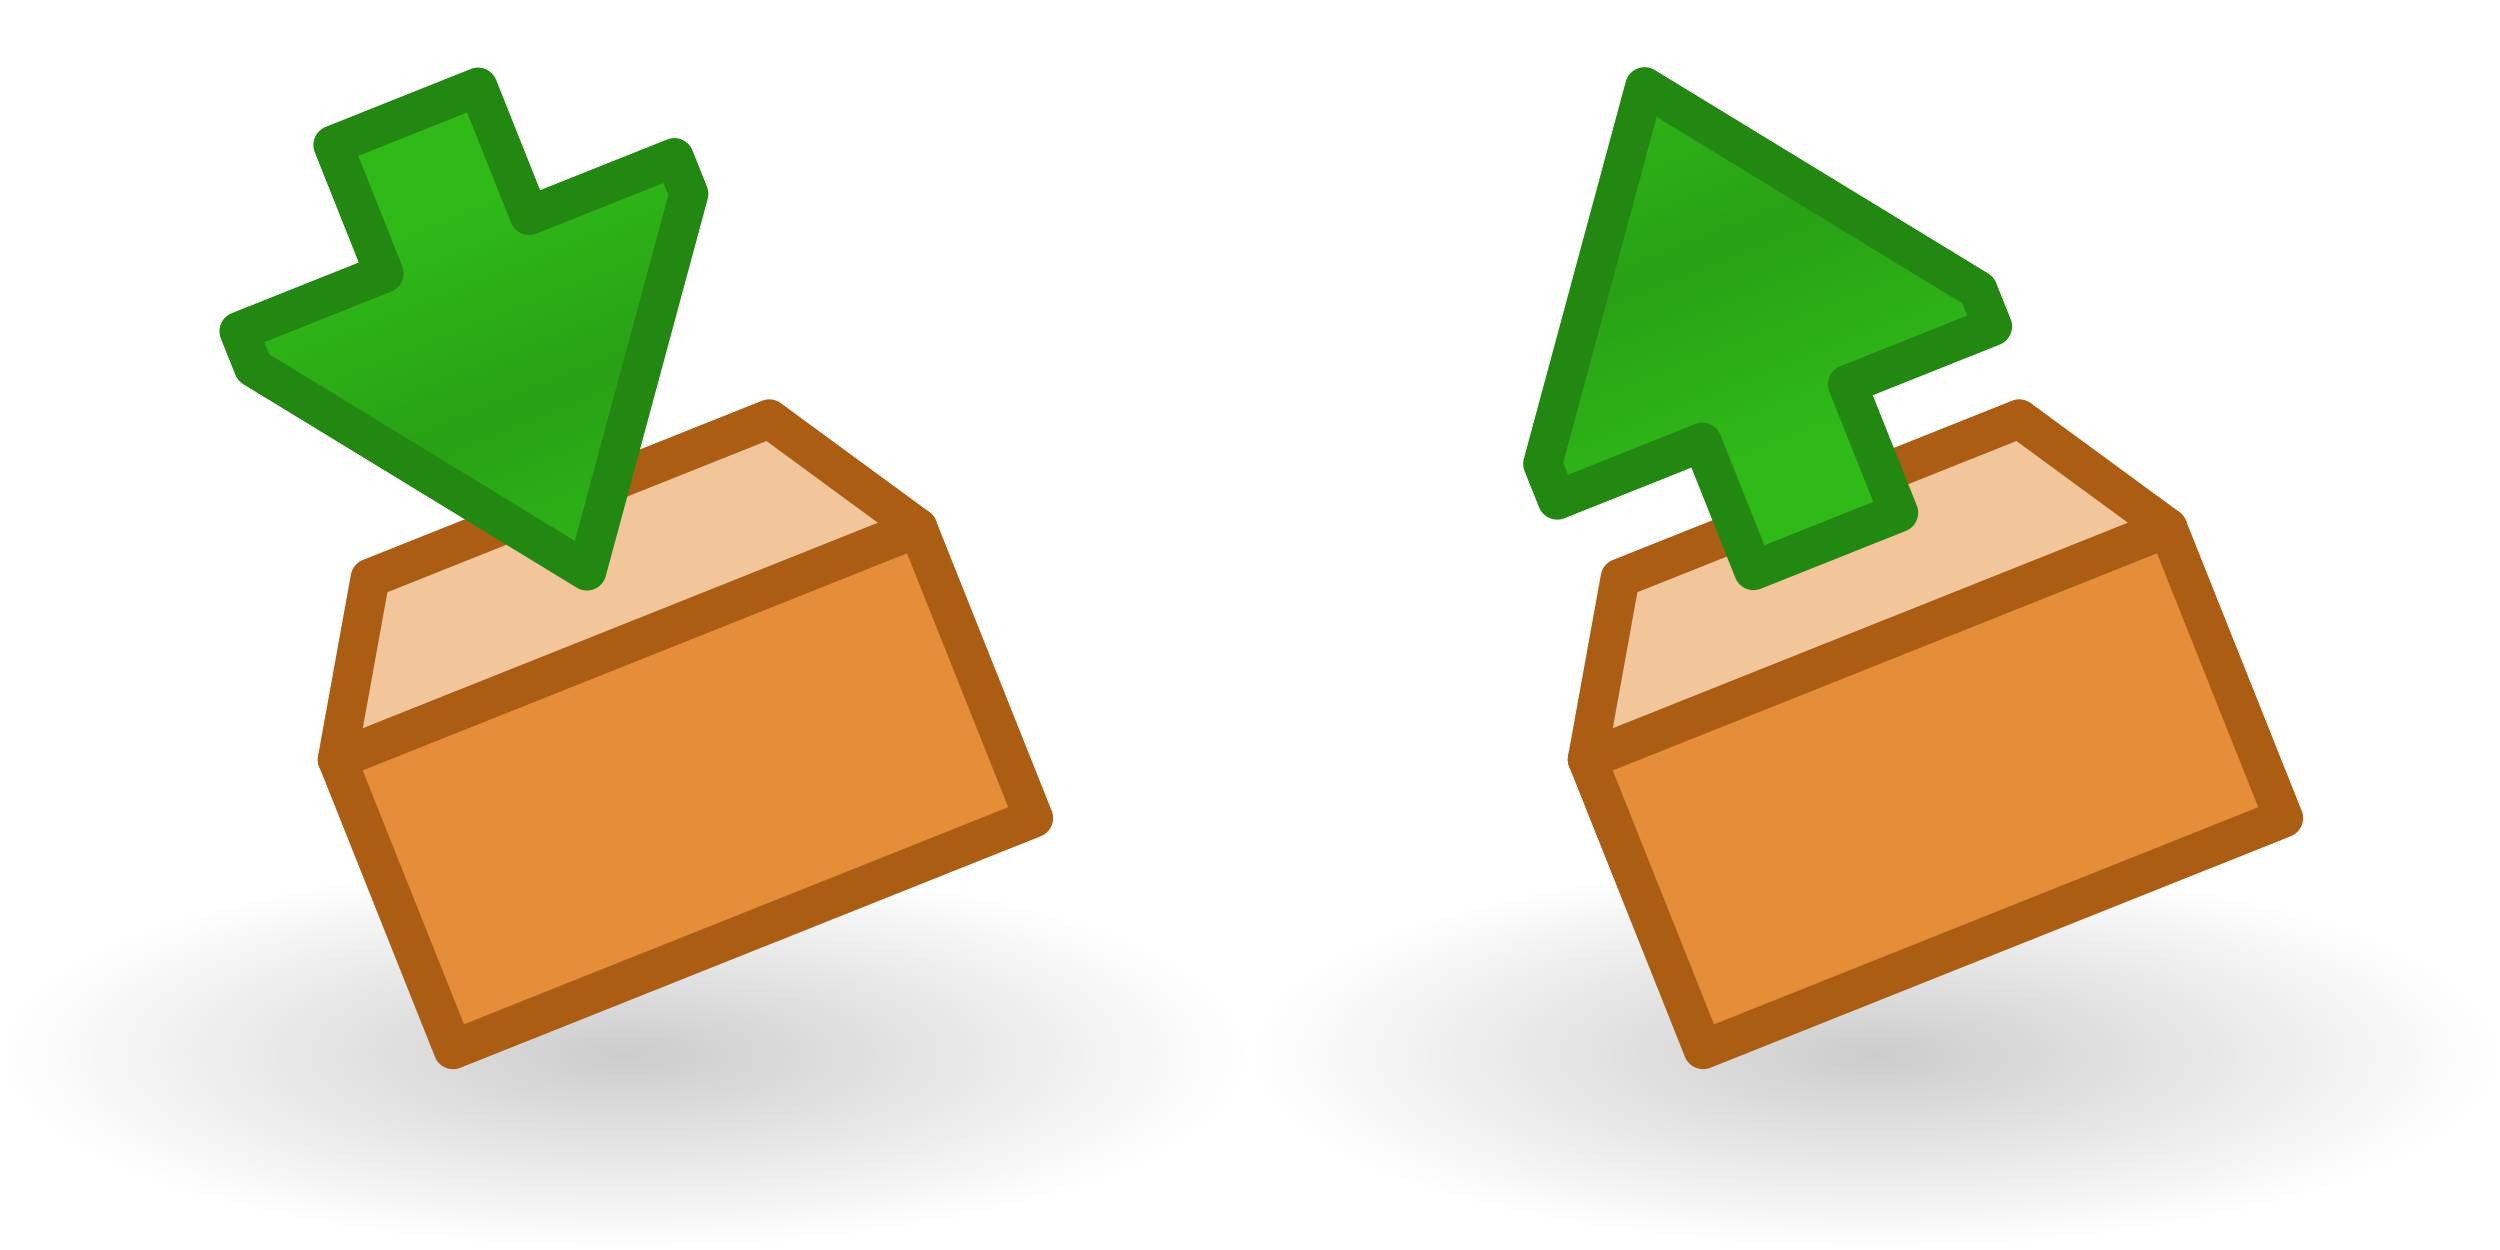
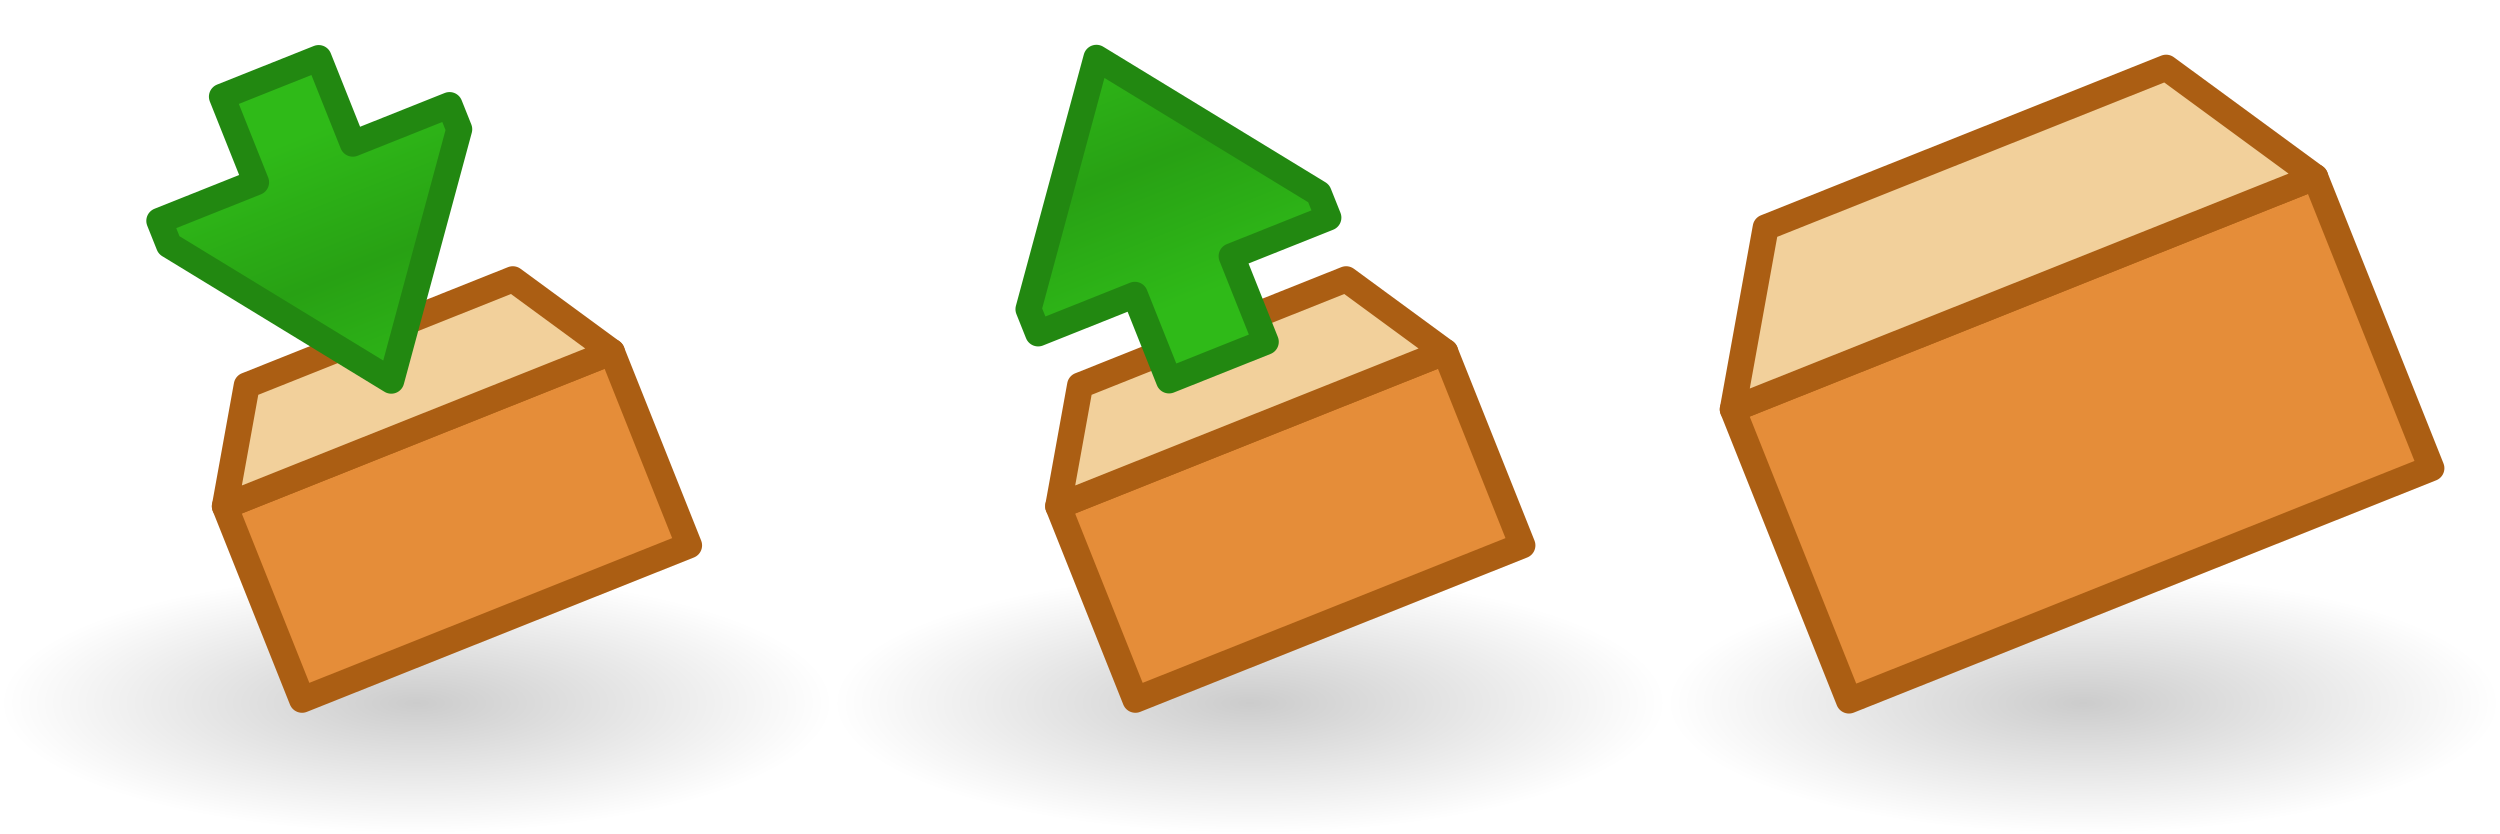
- <svg xmlns="http://www.w3.org/2000/svg" xmlns:xlink="http://www.w3.org/1999/xlink" version="1.1" width="64" height="32" id="svg9290">
+ <svg xmlns="http://www.w3.org/2000/svg" xmlns:xlink="http://www.w3.org/1999/xlink" version="1.1" width="96" height="32" id="svg9290">
  <defs id="defs9292">
    <linearGradient id="linearGradient10733">
      <stop id="stop10735" style="stop-color:#2fba18;stop-opacity:1" offset="0" />
      <stop id="stop10741" style="stop-color:#28a114;stop-opacity:1" offset="0.5" />
      <stop id="stop10737" style="stop-color:#2fba18;stop-opacity:1" offset="1" />
    </linearGradient>
    <linearGradient id="linearGradient3592-9">
      <stop id="stop3594-6" style="stop-color:#000000;stop-opacity:0.2" offset="0" />
      <stop id="stop3596-3" style="stop-color:#000000;stop-opacity:0" offset="1" />
    </linearGradient>
-     <radialGradient cx="16" cy="27" r="16" fx="16" fy="27" id="radialGradient9395" xlink:href="#linearGradient3592-9" gradientUnits="userSpaceOnUse" gradientTransform="matrix(1,0,0,0.3125,-1.9998813e-4,1038.925)" />
-     <linearGradient x1="7" y1="33" x2="7" y2="44" id="linearGradient10928" xlink:href="#linearGradient10733" gradientUnits="userSpaceOnUse" gradientTransform="matrix(0.9288242,-0.3705207,0.3705207,0.9288242,-12.51788,999.6724)" />
+     <radialGradient cx="16" cy="27" r="16" fx="16" fy="27" id="radialGradient8307" xlink:href="#linearGradient3592-9" gradientUnits="userSpaceOnUse" gradientTransform="matrix(1,0,0,0.3125,-1.9998813e-4,1038.925)" />
+     <linearGradient x1="7" y1="33" x2="7" y2="44" id="linearGradient8309" xlink:href="#linearGradient10733" gradientUnits="userSpaceOnUse" gradientTransform="matrix(0.9288242,-0.3705207,0.3705207,0.9288242,-12.51788,999.6724)" />
+     <radialGradient cx="16" cy="27" r="16" fx="16" fy="27" id="radialGradient8327" xlink:href="#linearGradient3592-9" gradientUnits="userSpaceOnUse" gradientTransform="matrix(1,0,0,0.3125,63.9998,1038.925)" />
  </defs>
  <g transform="translate(0,-1020.362)" id="layer1">
    <g id="g10824">
-       <rect width="32" height="10" x="0" y="1042.362" id="use5574" style="fill:url(#radialGradient9395);fill-opacity:1;fill-rule:evenodd;stroke:none" />
+       <rect width="32" height="10" x="0" y="1042.362" id="use5574" style="fill:url(#radialGradient8307);fill-opacity:1;fill-rule:evenodd;stroke:none" />
      <g id="g10820">
        <path d="m 8.635,1039.802 14.861,-5.928 2.964,7.431 -14.861,5.928 z" id="path10796" style="fill:#e58d39;fill-opacity:1;stroke:#ab5e13;stroke-width:1;stroke-linecap:round;stroke-linejoin:round;stroke-miterlimit:4;stroke-opacity:1;stroke-dashoffset:0" />
-         <path d="m 9.475,1035.16 -0.84,4.642 14.861,-5.928 -3.804,-2.789 -10.217,4.076" id="path10798" style="fill:#f2c59b;fill-opacity:1;stroke:#ab5e13;stroke-width:1px;stroke-linecap:round;stroke-linejoin:round;stroke-opacity:1" />
+         <path d="m 9.475,1035.16 -0.84,4.642 14.861,-5.928 -3.804,-2.789 -10.217,4.076" id="path10798" style="fill:#f2d09b;fill-opacity:1;stroke:#ab5e13;stroke-width:1px;stroke-linecap:round;stroke-linejoin:round;stroke-opacity:1" />
      </g>
    </g>
-     <path d="m 15.025,1034.98 2.609,-9.654 -0.371,-0.929 -3.715,1.482 -1.311,-3.287 -3.715,1.482 1.311,3.287 -3.715,1.482 0.371,0.929 z" id="path10800" style="fill:url(#linearGradient10928);fill-opacity:1;stroke:#228811;stroke-width:1px;stroke-linecap:round;stroke-linejoin:round;stroke-opacity:1" />
+     <path d="m 15.025,1034.98 2.609,-9.654 -0.371,-0.929 -3.715,1.482 -1.311,-3.287 -3.715,1.482 1.311,3.287 -3.715,1.482 0.371,0.929 z" id="path10800" style="fill:url(#linearGradient8309);fill-opacity:1;stroke:#228811;stroke-width:1px;stroke-linecap:round;stroke-linejoin:round;stroke-opacity:1" />
    <use transform="translate(32,1.7382813e-5)" id="use10830" x="0" y="0" width="64" height="32" xlink:href="#g10824" />
    <use transform="matrix(-1,0,0,-1,57.12734,2057.562)" id="use10832" x="0" y="0" width="64" height="32" xlink:href="#path10800" />
+     <rect width="32" height="10" x="64" y="1042.362" id="rect8313" style="fill:url(#radialGradient8327);fill-opacity:1;fill-rule:evenodd;stroke:none" />
+     <path d="m 66.539,1036.08 22.365,-8.921 4.461,11.182 L 71,1047.262 z" id="path8317" style="fill:#e58d39;fill-opacity:1;stroke:#ab5e13;stroke-width:1;stroke-linecap:round;stroke-linejoin:round;stroke-miterlimit:4;stroke-opacity:1;stroke-dasharray:none;stroke-dashoffset:0" />
+     <path d="m 67.803,1029.095 -1.264,6.985 22.365,-8.921 -5.725,-4.197 -15.376,6.133" id="path8319" style="fill:#f2d09b;fill-opacity:1;stroke:#ab5e13;stroke-width:1;stroke-linecap:round;stroke-linejoin:round;stroke-miterlimit:4;stroke-opacity:1;stroke-dasharray:none" />
  </g>
</svg>
